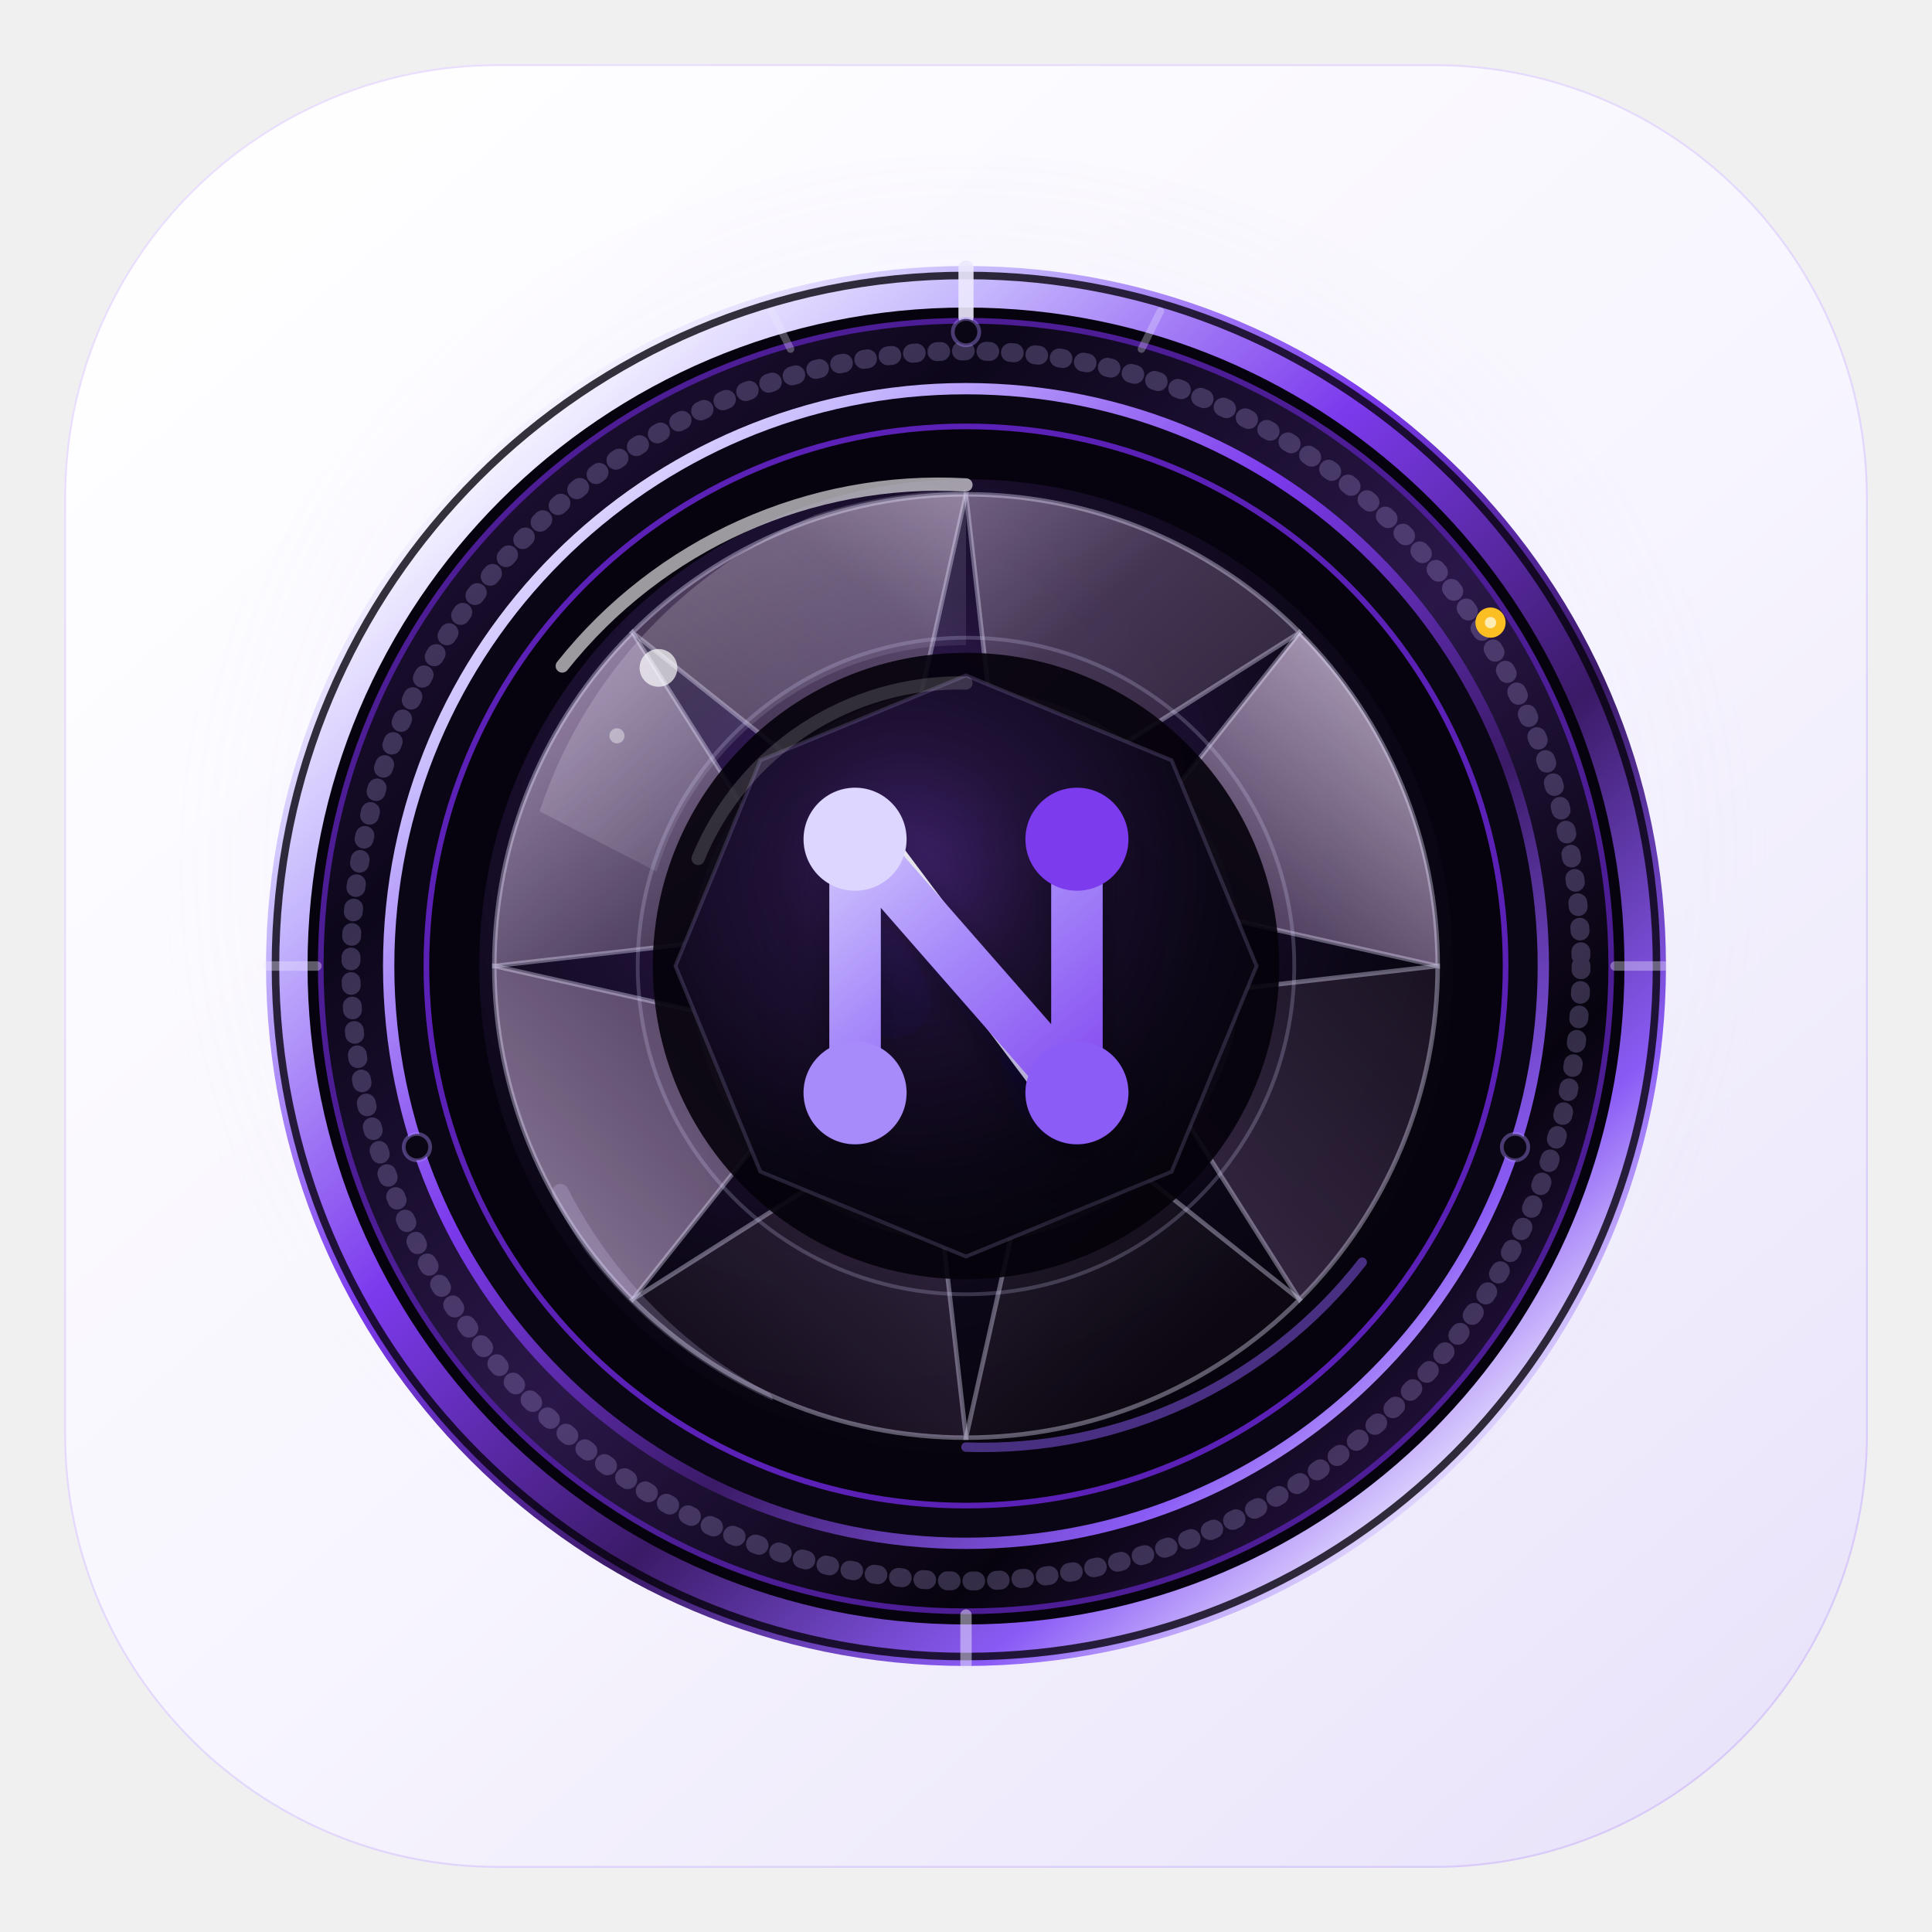
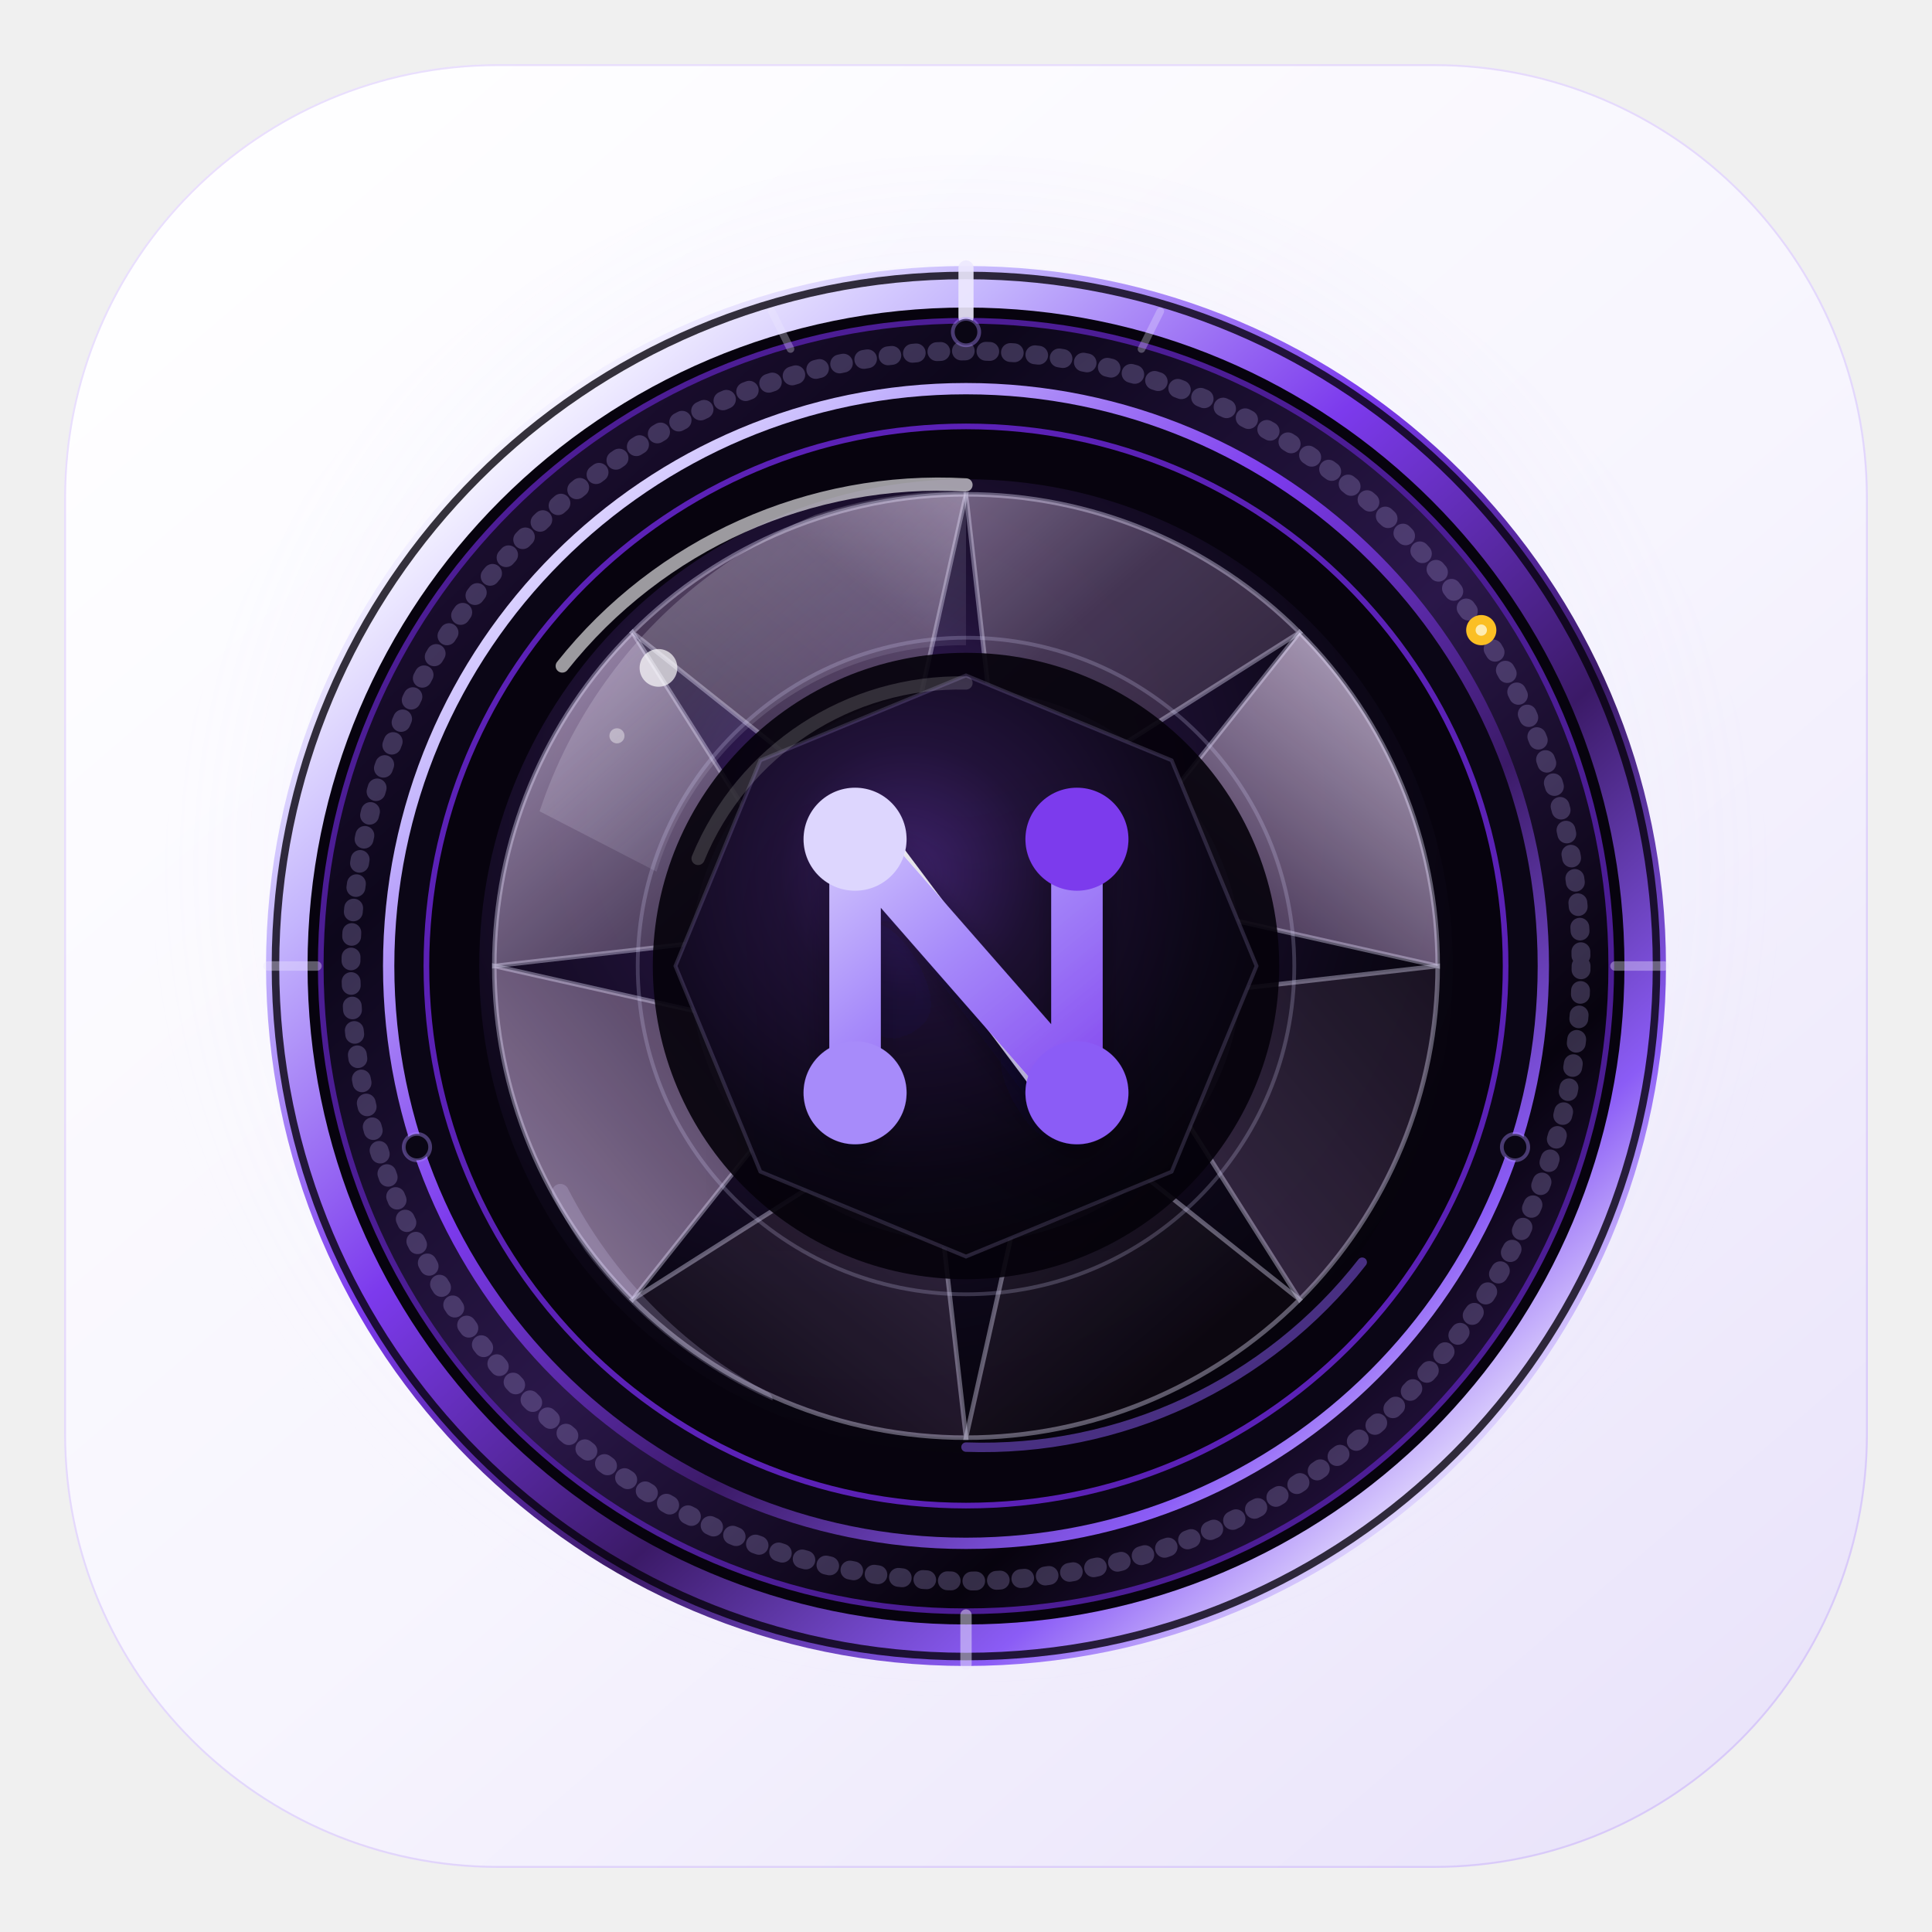
<svg xmlns="http://www.w3.org/2000/svg" width="1024" height="1024" viewBox="0 0 1024 1024">
  <defs>
    <linearGradient id="bg" x1="100" y1="50" x2="900" y2="980" gradientUnits="userSpaceOnUse">
      <stop stop-color="#ffffff" />
      <stop offset=".55" stop-color="#f7f5fe" />
      <stop offset="1" stop-color="#e9e3fa" />
    </linearGradient>
    <linearGradient id="barrel" x1="200" y1="180" x2="820" y2="860" gradientUnits="userSpaceOnUse">
      <stop stop-color="#281442" />
      <stop offset=".24" stop-color="#0d071b" />
      <stop offset=".52" stop-color="#2a1749" />
      <stop offset=".76" stop-color="#07030e" />
      <stop offset="1" stop-color="#3b1d66" />
    </linearGradient>
    <linearGradient id="brim" x1="260" y1="240" x2="770" y2="800" gradientUnits="userSpaceOnUse">
      <stop stop-color="#f5f3ff" />
      <stop offset=".15" stop-color="#c4b5fd" />
      <stop offset=".38" stop-color="#7c3aed" />
      <stop offset=".64" stop-color="#3b1a67" />
      <stop offset=".86" stop-color="#8b5cf6" />
      <stop offset="1" stop-color="#ede9fe" />
    </linearGradient>
    <radialGradient id="glass" cx="40%" cy="34%" r="74%">
      <stop stop-color="#40236f" />
      <stop offset=".3" stop-color="#211239" />
      <stop offset=".7" stop-color="#0c0717" />
      <stop offset="1" stop-color="#040208" />
    </radialGradient>
    <linearGradient id="blade0" x1="300" y1="300" x2="650" y2="700" gradientUnits="userSpaceOnUse">
      <stop stop-color="#b6a3c6" />
      <stop offset=".38" stop-color="#493a58" />
      <stop offset=".78" stop-color="#231a2d" />
      <stop offset="1" stop-color="#0c0811" />
    </linearGradient>
    <linearGradient id="blade1" x1="700" y1="280" x2="340" y2="740" gradientUnits="userSpaceOnUse">
      <stop stop-color="#d4c4e0" />
      <stop offset=".3" stop-color="#5c4a6b" />
      <stop offset=".78" stop-color="#2a1f35" />
      <stop offset="1" stop-color="#100a18" />
    </linearGradient>
    <linearGradient id="blade2" x1="280" y1="700" x2="760" y2="300" gradientUnits="userSpaceOnUse">
      <stop stop-color="#9b86aa" />
      <stop offset=".44" stop-color="#3c2d4a" />
      <stop offset="1" stop-color="#08050d" />
    </linearGradient>
    <linearGradient id="nodusMark" x1="14" y1="10" x2="50" y2="54" gradientUnits="userSpaceOnUse">
      <stop stop-color="#ddd6fe" />
      <stop offset=".45" stop-color="#a78bfa" />
      <stop offset="1" stop-color="#7c3aed" />
    </linearGradient>
    <linearGradient id="nfill" x1="435" y1="400" x2="590" y2="620" gradientUnits="userSpaceOnUse">
      <stop stop-color="#ffffff" />
      <stop offset=".52" stop-color="#f5f3ff" />
      <stop offset="1" stop-color="#c4b5fd" />
    </linearGradient>
    <linearGradient id="gloss" x1="290" y1="260" x2="740" y2="760" gradientUnits="userSpaceOnUse">
      <stop stop-color="#ffffff" stop-opacity=".28" />
      <stop offset=".4" stop-color="#ddd6fe" stop-opacity=".04" />
      <stop offset="1" stop-color="#000000" stop-opacity="0" />
    </linearGradient>
    <radialGradient id="halo" cx="50%" cy="44%" r="52%">
      <stop stop-color="#7c3aed" stop-opacity=".20" />
      <stop offset=".58" stop-color="#c4b5fd" stop-opacity=".10" />
      <stop offset="1" stop-color="#ffffff" stop-opacity="0" />
    </radialGradient>
    <filter id="soft" x="-30%" y="-30%" width="160%" height="160%">
      <feGaussianBlur stdDeviation="14" />
    </filter>
    <filter id="nshadow" x="-30%" y="-30%" width="160%" height="160%">
      <feDropShadow dx="0" dy="8.4" stdDeviation="7.56" flood-color="#0f0b1d" flood-opacity=".35" />
    </filter>
    <clipPath id="lens">
      <circle cx="512" cy="512" r="252" />
    </clipPath>
  </defs>
  <rect x="34" y="34" width="956" height="956" rx="230" fill="url(#bg)" />
  <rect x="34.5" y="34.5" width="955" height="955" rx="229.5" fill="none" stroke="#7c3aed" stroke-opacity=".16" />
  <circle cx="512" cy="512" r="430" fill="url(#halo)" />
  <circle cx="512" cy="512" r="360" fill="#07030e" stroke="url(#brim)" stroke-width="22" />
  <circle cx="512" cy="512" r="366" fill="none" stroke="#05020a" stroke-width="4" stroke-opacity=".8" />
  <circle cx="512" cy="512" r="342" fill="url(#barrel)" stroke="#4c1d95" stroke-width="3" />
  <circle cx="512" cy="512" r="326" fill="none" stroke="#c4b5fd" stroke-width="10" stroke-opacity=".24" stroke-dasharray="2 11" stroke-linecap="round" />
  <circle cx="512" cy="512" r="306" fill="#0b0616" stroke="url(#brim)" stroke-width="6" />
  <circle cx="512" cy="512" r="286" fill="#07030e" stroke="#5b21b6" stroke-width="3" />
  <g stroke="#ede9fe" stroke-linecap="round" fill="none">
    <path d="M512 142v26" stroke-width="8" stroke-opacity=".9" />
    <path d="M512 856v26" stroke-width="6" stroke-opacity=".5" />
    <path d="M142 512h26M856 512h26" stroke-width="5" stroke-opacity=".38" />
    <path d="M409 165l10 20M615 165l-10 20" stroke-width="4" stroke-opacity=".3" />
  </g>
  <g fill="#0a0614" stroke="#a78bfa" stroke-opacity=".4" stroke-width="2">
    <circle cx="512" cy="176" r="7" />
    <circle cx="803" cy="608" r="7" />
    <circle cx="221" cy="608" r="7" />
  </g>
  <circle cx="512" cy="512" r="258" fill="url(#glass)" />
  <g clip-path="url(#lens)">
    <g opacity=".9">
      <path d="M512.0 262.0 A250 250 0 0 1 688.8 335.2 L593.4 395.7 L524.4 370.5 Z" fill="url(#blade0)" />
      <path d="M688.8 335.2 A250 250 0 0 1 762.0 512.0 L651.8 487.3 L620.8 420.7 Z" fill="url(#blade1)" />
      <path d="M762.0 512.0 A250 250 0 0 1 688.8 688.8 L628.3 593.4 L653.5 524.4 Z" fill="url(#blade2)" />
      <path d="M688.8 688.8 A250 250 0 0 1 512.0 762.0 L536.7 651.8 L603.3 620.8 Z" fill="url(#blade0)" />
      <path d="M512.0 762.0 A250 250 0 0 1 335.2 688.8 L430.6 628.3 L499.6 653.5 Z" fill="url(#blade1)" />
      <path d="M335.2 688.8 A250 250 0 0 1 262.0 512.0 L372.2 536.7 L403.2 603.3 Z" fill="url(#blade2)" />
      <path d="M262.0 512.0 A250 250 0 0 1 335.2 335.2 L395.7 430.6 L370.5 499.6 Z" fill="url(#blade0)" />
      <path d="M335.2 335.2 A250 250 0 0 1 512.0 262.0 L487.3 372.2 L420.7 403.2 Z" fill="url(#blade1)" />
    </g>
    <g fill="none" stroke="#e9e4ff" stroke-opacity=".38" stroke-width="2.4">
      <path d="M512.0 262.0 A250 250 0 0 1 688.8 335.2 L593.4 395.7 L524.4 370.5 Z" />
      <path d="M688.8 335.2 A250 250 0 0 1 762.0 512.0 L651.8 487.3 L620.8 420.7 Z" />
      <path d="M762.0 512.0 A250 250 0 0 1 688.8 688.8 L628.3 593.4 L653.5 524.4 Z" />
      <path d="M688.8 688.8 A250 250 0 0 1 512.0 762.0 L536.7 651.8 L603.3 620.8 Z" />
      <path d="M512.0 762.0 A250 250 0 0 1 335.2 688.8 L430.6 628.3 L499.6 653.5 Z" />
      <path d="M335.2 688.8 A250 250 0 0 1 262.0 512.0 L372.2 536.7 L403.2 603.3 Z" />
      <path d="M262.0 512.0 A250 250 0 0 1 335.2 335.2 L395.7 430.6 L370.5 499.6 Z" />
      <path d="M335.2 335.2 A250 250 0 0 1 512.0 262.0 L487.3 372.2 L420.7 403.2 Z" />
    </g>
    <circle cx="512" cy="512" r="145" fill="none" stroke="#c4b5fd" stroke-opacity=".25" stroke-width="3" />
    <path d="M286 430 A258 258 0 0 1 512 254 L512 342 A170 170 0 0 0 348 462 Z" fill="url(#gloss)" />
    <path d="M297 632 A258 258 0 0 0 405 742" fill="none" stroke="#ddd6fe" stroke-opacity=".2" stroke-width="9" stroke-linecap="round" />
    <circle cx="349" cy="354" r="10" fill="#fff" fill-opacity=".68" />
    <circle cx="327" cy="390" r="4" fill="#fff" fill-opacity=".4" />
  </g>
  <path d="M298 353 A255 255 0 0 1 512 257" fill="none" stroke="#fff" stroke-opacity=".6" stroke-width="7" stroke-linecap="round" />
  <path d="M512 767 A255 255 0 0 0 722 669" fill="none" stroke="#8b5cf6" stroke-opacity=".5" stroke-width="5" stroke-linecap="round" />
  <circle cx="512" cy="512" r="166" fill="#05020a" fill-opacity=".9" />
  <polygon points="512,358 621,403 666,512 621,621 512,666 403,621 358,512 403,403" fill="url(#glass)" stroke="#c4b5fd" stroke-opacity=".18" stroke-width="2" />
  <path d="M370 455 A150 150 0 0 1 512 362" fill="none" stroke="#ffffff" stroke-opacity=".16" stroke-width="7" stroke-linecap="round" />
  <circle cx="512" cy="512" r="174" fill="none" stroke="#ddd6fe" stroke-opacity=".22" stroke-width="2" />
  <g filter="url(#nshadow)" fill="none" stroke="url(#nfill)" stroke-width="22" stroke-linecap="round" stroke-linejoin="round">
    <path d="M452 592V432L572 592V432" />
  </g>
  <g transform="translate(512 512) scale(4.2) translate(-32 -32)" filter="url(#nshadow)">
    <path d="M18 48V16L46 48V16" fill="none" stroke="url(#nodusMark)" stroke-width="6.5" stroke-linecap="round" stroke-linejoin="round" />
    <circle cx="18" cy="16" r="6.5" fill="#ddd6fe" />
    <circle cx="18" cy="48" r="6.5" fill="#a78bfa" />
    <circle cx="46" cy="48" r="6.5" fill="#8b5cf6" />
    <circle cx="46" cy="16" r="6.5" fill="#7c3aed" />
  </g>
-   <circle cx="790" cy="330" r="8" fill="#fbbf24" />
-   <circle cx="790" cy="330" r="3" fill="#fff7d6" fill-opacity=".8" />
+   <circle cx="785.103" cy="333.982" r="8" fill="#fbbf24" />
+   <circle cx="785.103" cy="333.982" r="3" fill="#fff7d6" fill-opacity=".8" />
</svg>
